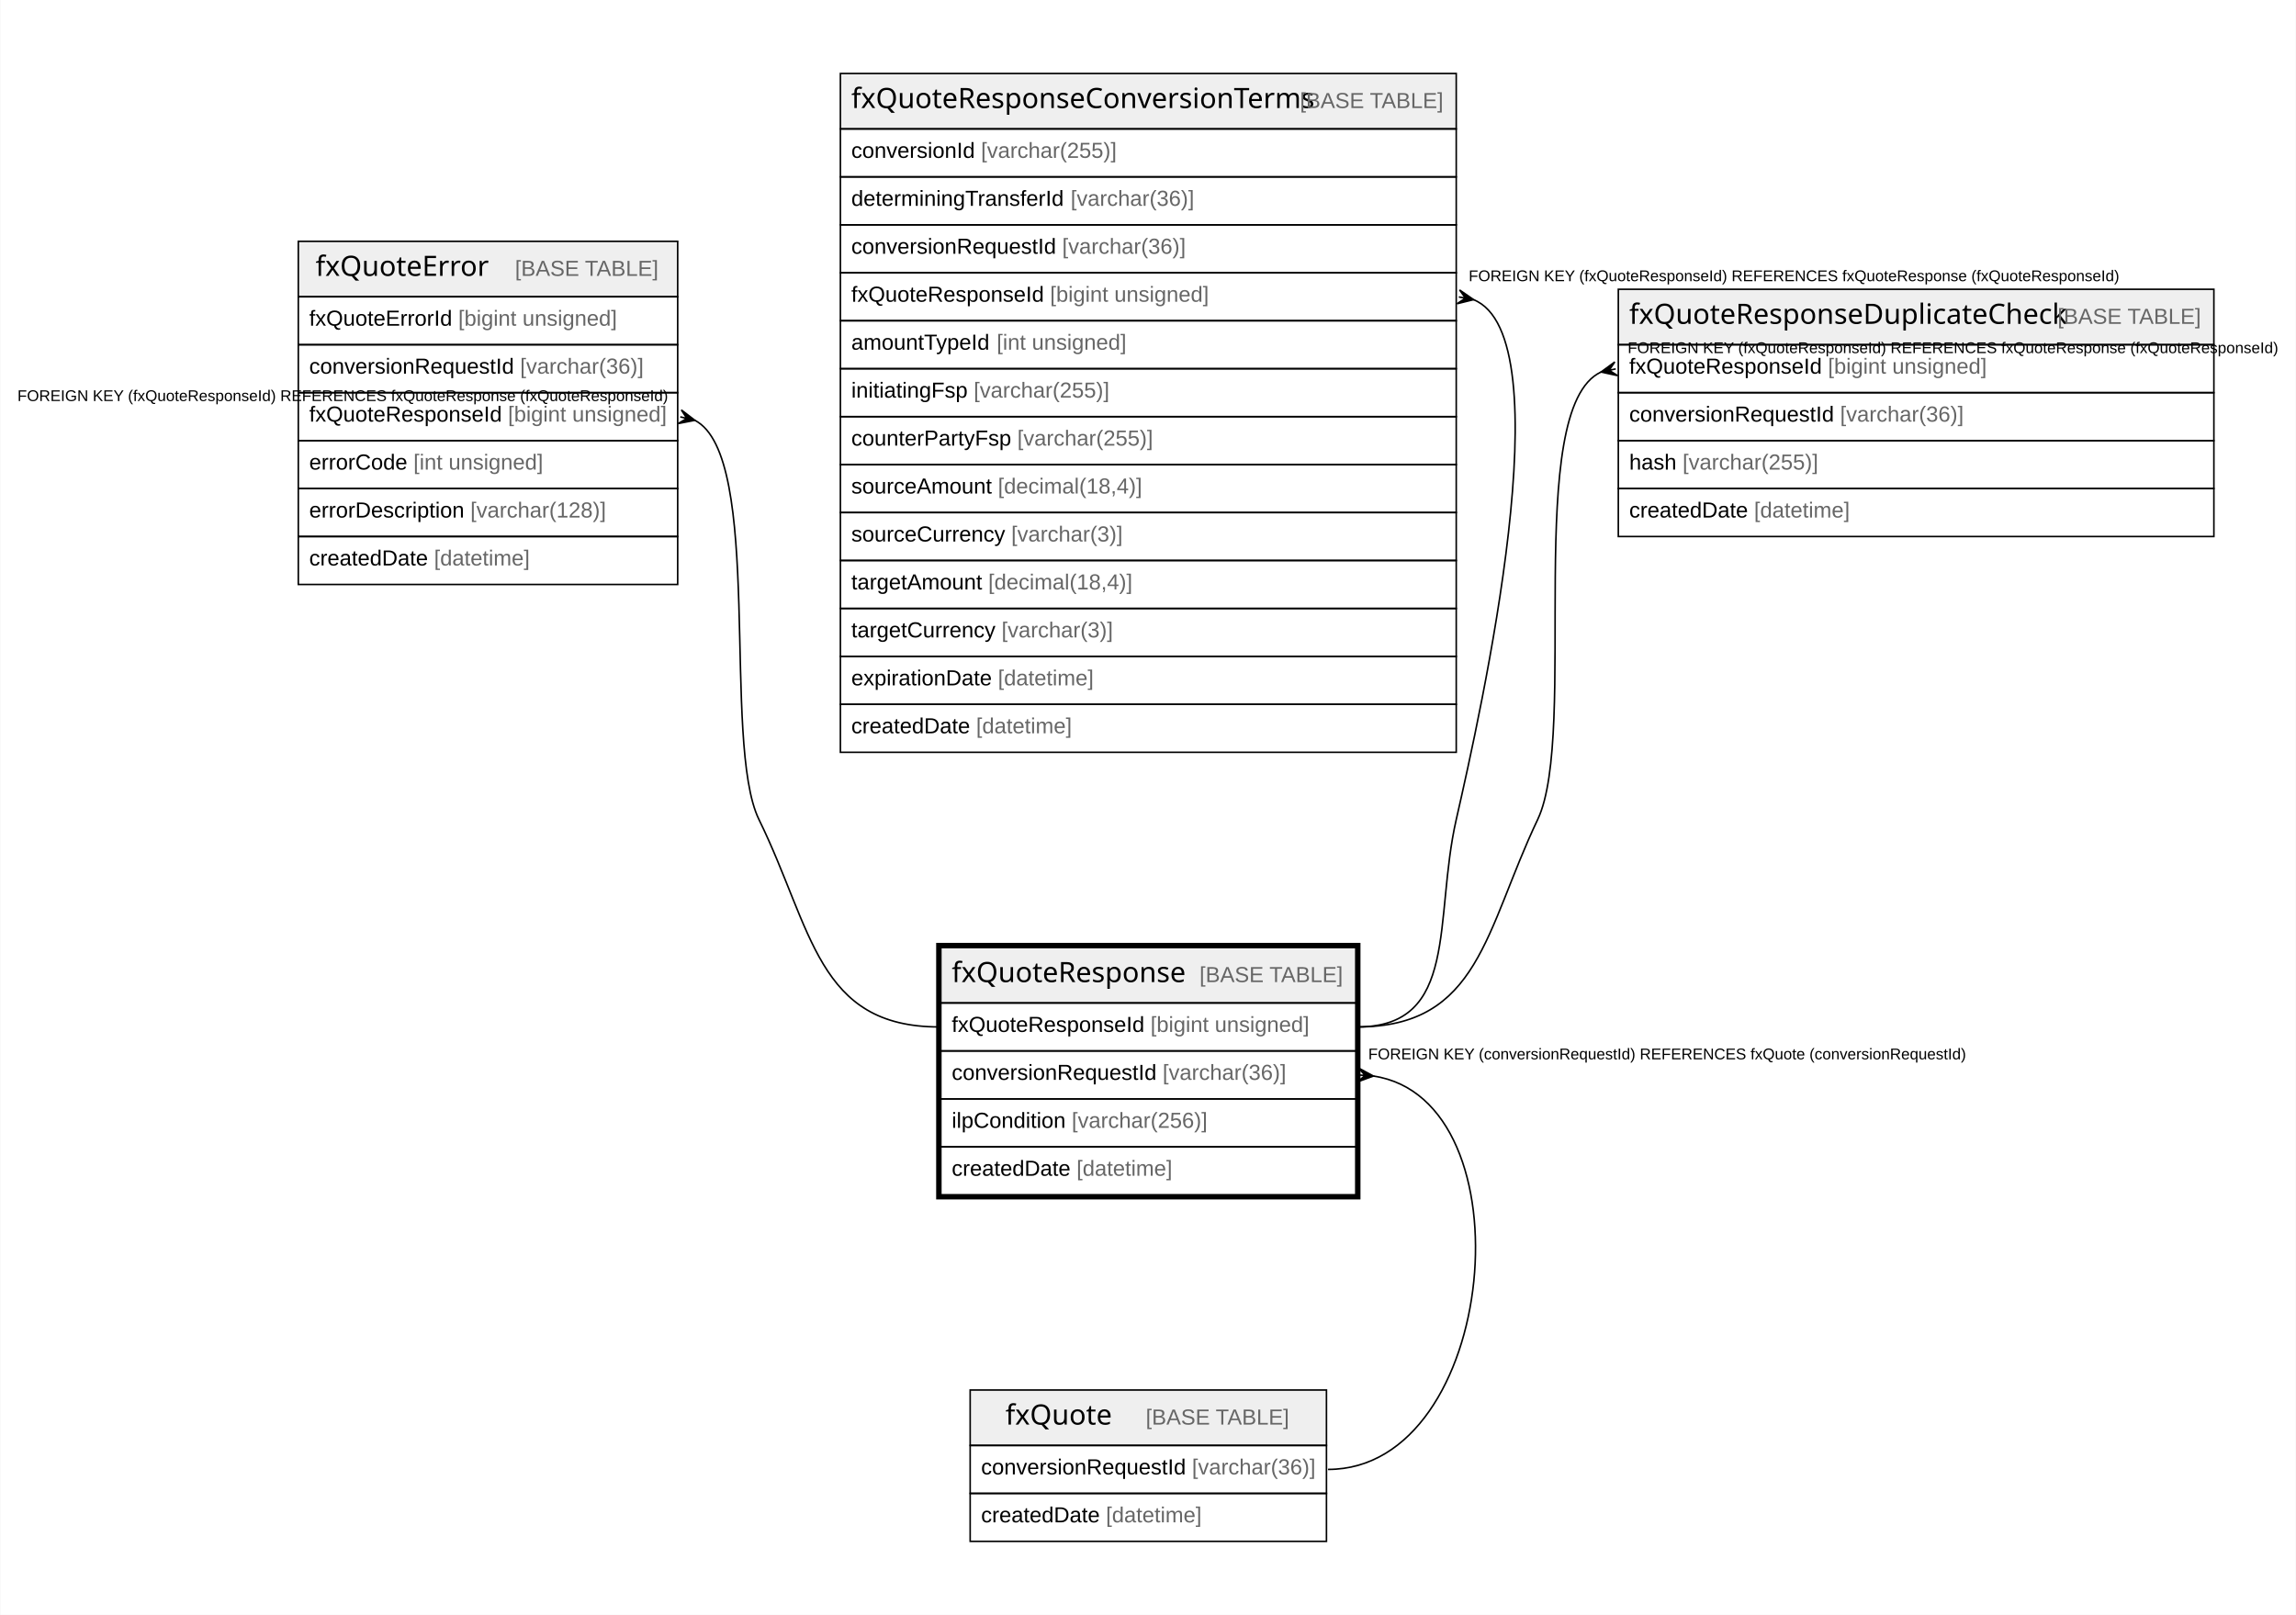
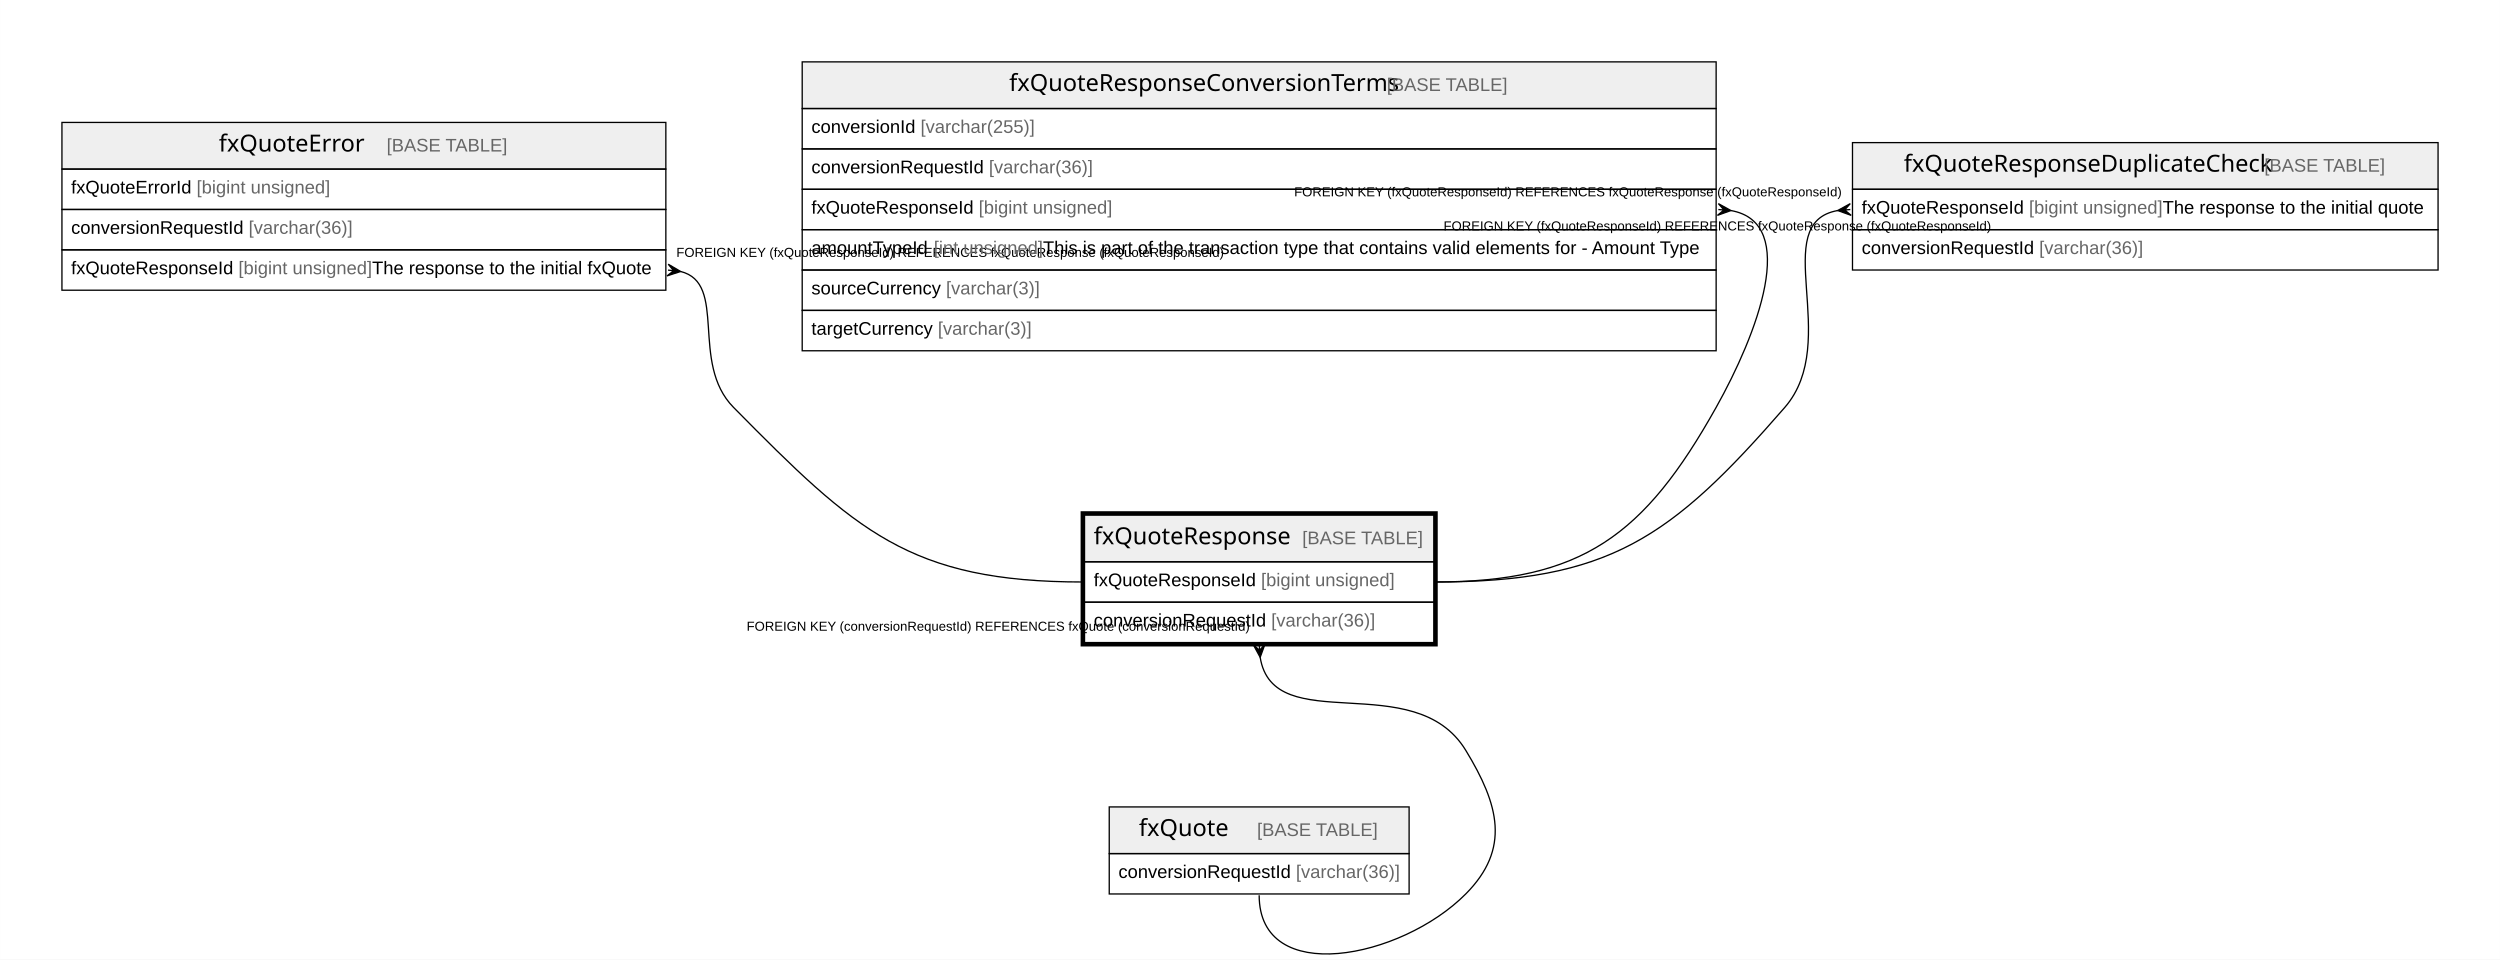
- <svg xmlns="http://www.w3.org/2000/svg" width="1474pt" height="1037pt" viewBox="0.00 0.00 1473.89 1037.20">
-   <g id="graph0" class="graph" transform="scale(1 1) rotate(0) translate(4 1033.2)">
-     <polygon fill="white" stroke="none" points="-4,4 -4,-1033.2 1469.89,-1033.2 1469.89,4 -4,4" />
+ <svg xmlns="http://www.w3.org/2000/svg" width="1907pt" height="732pt" viewBox="0.00 0.00 1907.13 732.09">
+   <g id="graph0" class="graph" transform="scale(1 1) rotate(0) translate(4 728.09)">
+     <polygon fill="white" stroke="none" points="-4,4 -4,-728.09 1903.13,-728.09 1903.13,4 -4,4" />
    <g id="node1" class="node">
-       <polygon fill="#efefef" stroke="none" points="599.92,-389 599.92,-424.6 866.38,-424.6 866.38,-389 599.92,-389" />
-       <polygon fill="none" stroke="black" points="599.92,-389 599.92,-424.6 866.38,-424.6 866.38,-389 599.92,-389" />
-       <text text-anchor="start" x="606.92" y="-402.4" font-family="Arial Bold" font-size="18.00">fxQuoteResponse</text>
-       <text text-anchor="start" x="734.89" y="-402.4" font-family="Arial" font-size="14.00">    </text>
-       <text text-anchor="start" x="766.01" y="-402.4" font-family="Arial" font-size="14.00" fill="#666666">[BASE TABLE]</text>
-       <polygon fill="none" stroke="black" points="599.92,-358.2 599.92,-389 866.38,-389 866.38,-358.2 599.92,-358.2" />
-       <text text-anchor="start" x="606.92" y="-370.4" font-family="Arial" font-size="14.00">fxQuoteResponseId </text>
-       <text text-anchor="start" x="734.55" y="-370.4" font-family="Arial" font-size="14.00" fill="#666666">[bigint unsigned]</text>
-       <polygon fill="none" stroke="black" points="599.92,-327.4 599.92,-358.2 866.38,-358.2 866.38,-327.4 599.92,-327.4" />
-       <text text-anchor="start" x="606.92" y="-339.6" font-family="Arial" font-size="14.00">conversionRequestId </text>
-       <text text-anchor="start" x="742.33" y="-339.6" font-family="Arial" font-size="14.00" fill="#666666">[varchar(36)]</text>
-       <polygon fill="none" stroke="black" points="599.92,-296.6 599.92,-327.4 866.38,-327.4 866.38,-296.6 599.92,-296.6" />
-       <text text-anchor="start" x="606.92" y="-308.8" font-family="Arial" font-size="14.00">ilpCondition </text>
-       <text text-anchor="start" x="683.96" y="-308.8" font-family="Arial" font-size="14.00" fill="#666666">[varchar(256)]</text>
-       <polygon fill="none" stroke="black" points="599.92,-265.8 599.92,-296.6 866.38,-296.6 866.38,-265.8 599.92,-265.8" />
-       <text text-anchor="start" x="606.92" y="-278" font-family="Arial" font-size="14.00">createdDate </text>
-       <text text-anchor="start" x="687.07" y="-278" font-family="Arial" font-size="14.00" fill="#666666">[datetime]</text>
-       <polygon fill="none" stroke="black" stroke-width="3" points="598.42,-264.3 598.42,-426.1 867.88,-426.1 867.88,-264.3 598.42,-264.3" />
+       <polygon fill="#efefef" stroke="none" points="823.33,-299.49 823.33,-335.09 1089.79,-335.09 1089.79,-299.49 823.33,-299.49" />
+       <polygon fill="none" stroke="black" points="823.33,-299.49 823.33,-335.09 1089.79,-335.09 1089.79,-299.49 823.33,-299.49" />
+       <text text-anchor="start" x="830.33" y="-312.89" font-family="Arial Bold" font-size="18.00">fxQuoteResponse</text>
+       <text text-anchor="start" x="958.3" y="-312.89" font-family="Arial" font-size="14.00">    </text>
+       <text text-anchor="start" x="989.42" y="-312.89" font-family="Arial" font-size="14.00" fill="#666666">[BASE TABLE]</text>
+       <polygon fill="none" stroke="black" points="823.33,-268.69 823.33,-299.49 1089.79,-299.49 1089.79,-268.69 823.33,-268.69" />
+       <text text-anchor="start" x="830.33" y="-280.89" font-family="Arial" font-size="14.00">fxQuoteResponseId </text>
+       <text text-anchor="start" x="957.96" y="-280.89" font-family="Arial" font-size="14.00" fill="#666666">[bigint unsigned]</text>
+       <polygon fill="none" stroke="black" points="823.33,-237.89 823.33,-268.69 1089.79,-268.69 1089.79,-237.89 823.33,-237.89" />
+       <text text-anchor="start" x="830.33" y="-250.09" font-family="Arial" font-size="14.00">conversionRequestId </text>
+       <text text-anchor="start" x="965.74" y="-250.09" font-family="Arial" font-size="14.00" fill="#666666">[varchar(36)]</text>
+       <polygon fill="none" stroke="black" stroke-width="3" points="821.83,-236.39 821.83,-336.59 1091.29,-336.59 1091.29,-236.39 821.83,-236.39" />
    </g>
    <g id="node5" class="node">
-       <polygon fill="#efefef" stroke="none" points="618.76,-104.8 618.76,-140.4 847.54,-140.4 847.54,-104.8 618.76,-104.8" />
-       <polygon fill="none" stroke="black" points="618.76,-104.8 618.76,-140.4 847.54,-140.4 847.54,-104.8 618.76,-104.8" />
-       <text text-anchor="start" x="641.41" y="-118.2" font-family="Arial Bold" font-size="18.00">fxQuote</text>
-       <text text-anchor="start" x="700.4" y="-118.2" font-family="Arial" font-size="14.00">    </text>
-       <text text-anchor="start" x="731.51" y="-118.2" font-family="Arial" font-size="14.00" fill="#666666">[BASE TABLE]</text>
-       <polygon fill="none" stroke="black" points="618.76,-74 618.76,-104.8 847.54,-104.8 847.54,-74 618.76,-74" />
-       <text text-anchor="start" x="625.76" y="-86.2" font-family="Arial" font-size="14.00">conversionRequestId </text>
-       <text text-anchor="start" x="761.18" y="-86.2" font-family="Arial" font-size="14.00" fill="#666666">[varchar(36)]</text>
-       <polygon fill="none" stroke="black" points="618.76,-43.2 618.76,-74 847.54,-74 847.54,-43.2 618.76,-43.2" />
-       <text text-anchor="start" x="625.76" y="-55.4" font-family="Arial" font-size="14.00">createdDate </text>
-       <text text-anchor="start" x="705.92" y="-55.4" font-family="Arial" font-size="14.00" fill="#666666">[datetime]</text>
+       <polygon fill="#efefef" stroke="none" points="842.18,-76.89 842.18,-112.49 1070.95,-112.49 1070.95,-76.89 842.18,-76.89" />
+       <polygon fill="none" stroke="black" points="842.18,-76.89 842.18,-112.49 1070.95,-112.49 1070.95,-76.89 842.18,-76.89" />
+       <text text-anchor="start" x="864.82" y="-90.29" font-family="Arial Bold" font-size="18.00">fxQuote</text>
+       <text text-anchor="start" x="923.81" y="-90.29" font-family="Arial" font-size="14.00">    </text>
+       <text text-anchor="start" x="954.93" y="-90.29" font-family="Arial" font-size="14.00" fill="#666666">[BASE TABLE]</text>
+       <polygon fill="none" stroke="black" points="842.18,-46.09 842.18,-76.89 1070.95,-76.89 1070.95,-46.09 842.18,-46.09" />
+       <text text-anchor="start" x="849.18" y="-58.29" font-family="Arial" font-size="14.00">conversionRequestId </text>
+       <text text-anchor="start" x="984.59" y="-58.29" font-family="Arial" font-size="14.00" fill="#666666">[varchar(36)]</text>
    </g>
    <g id="edge4" class="edge">
-       <path fill="none" stroke="black" d="M877.59,-342.07C979.05,-327.21 957.94,-89.4 848.54,-89.4" />
-       <polygon fill="black" stroke="black" points="877.69,-342.07 867.4,-338.29 872.37,-342.44 868.05,-342.75 868.05,-342.75 868.05,-342.75 872.37,-342.44 868.04,-347.26 877.69,-342.07" />
-       <text text-anchor="start" x="874.38" y="-352.8" font-family="Arial" font-size="10.00">FOREIGN KEY (conversionRequestId) REFERENCES fxQuote (conversionRequestId)</text>
+       <path fill="none" stroke="black" d="M957.31,-226.73C967.32,-163.9 1075.05,-219.81 1114.15,-155.69 1139.5,-114.1 1148.48,-80.65 1114.15,-46.09 1064.78,3.59 956.56,24.95 956.56,-45.09" />
+       <polygon fill="black" stroke="black" points="957.32,-226.59 952.1,-236.23 956.93,-231.91 956.61,-236.23 956.61,-236.23 956.61,-236.23 956.93,-231.91 961.07,-236.89 957.32,-226.59" />
+       <text text-anchor="start" x="565.53" y="-246.89" font-family="Arial" font-size="10.00">FOREIGN KEY (conversionRequestId) REFERENCES fxQuote (conversionRequestId)</text>
    </g>
    <g id="node2" class="node">
-       <polygon fill="#efefef" stroke="none" points="187.35,-842.6 187.35,-878.2 430.95,-878.2 430.95,-842.6 187.35,-842.6" />
-       <polygon fill="none" stroke="black" points="187.35,-842.6 187.35,-878.2 430.95,-878.2 430.95,-842.6 187.35,-842.6" />
-       <text text-anchor="start" x="198.42" y="-856" font-family="Arial Bold" font-size="18.00">fxQuoteError</text>
-       <text text-anchor="start" x="295.39" y="-856" font-family="Arial" font-size="14.00">    </text>
-       <text text-anchor="start" x="326.5" y="-856" font-family="Arial" font-size="14.00" fill="#666666">[BASE TABLE]</text>
-       <polygon fill="none" stroke="black" points="187.35,-811.8 187.35,-842.6 430.95,-842.6 430.95,-811.8 187.35,-811.8" />
-       <text text-anchor="start" x="194.35" y="-824" font-family="Arial" font-size="14.00">fxQuoteErrorId </text>
-       <text text-anchor="start" x="290.05" y="-824" font-family="Arial" font-size="14.00" fill="#666666">[bigint unsigned]</text>
-       <polygon fill="none" stroke="black" points="187.35,-781 187.35,-811.8 430.95,-811.8 430.95,-781 187.35,-781" />
-       <text text-anchor="start" x="194.35" y="-793.2" font-family="Arial" font-size="14.00">conversionRequestId </text>
-       <text text-anchor="start" x="329.76" y="-793.2" font-family="Arial" font-size="14.00" fill="#666666">[varchar(36)]</text>
-       <polygon fill="none" stroke="black" points="187.35,-750.2 187.35,-781 430.95,-781 430.95,-750.2 187.35,-750.2" />
-       <text text-anchor="start" x="194.35" y="-762.4" font-family="Arial" font-size="14.00">fxQuoteResponseId </text>
-       <text text-anchor="start" x="321.98" y="-762.4" font-family="Arial" font-size="14.00" fill="#666666">[bigint unsigned]</text>
-       <polygon fill="none" stroke="black" points="187.35,-719.4 187.35,-750.2 430.95,-750.2 430.95,-719.4 187.35,-719.4" />
-       <text text-anchor="start" x="194.35" y="-731.6" font-family="Arial" font-size="14.00">errorCode </text>
-       <text text-anchor="start" x="261.27" y="-731.6" font-family="Arial" font-size="14.00" fill="#666666">[int unsigned]</text>
-       <polygon fill="none" stroke="black" points="187.35,-688.6 187.35,-719.4 430.95,-719.4 430.95,-688.6 187.35,-688.6" />
-       <text text-anchor="start" x="194.35" y="-700.8" font-family="Arial" font-size="14.00">errorDescription </text>
-       <text text-anchor="start" x="297.83" y="-700.8" font-family="Arial" font-size="14.00" fill="#666666">[varchar(128)]</text>
-       <polygon fill="none" stroke="black" points="187.35,-657.8 187.35,-688.6 430.95,-688.6 430.95,-657.8 187.35,-657.8" />
-       <text text-anchor="start" x="194.35" y="-670" font-family="Arial" font-size="14.00">createdDate </text>
-       <text text-anchor="start" x="274.51" y="-670" font-family="Arial" font-size="14.00" fill="#666666">[datetime]</text>
+       <polygon fill="#efefef" stroke="none" points="43.2,-599.09 43.2,-634.69 503.92,-634.69 503.92,-599.09 43.2,-599.09" />
+       <polygon fill="none" stroke="black" points="43.2,-599.09 43.2,-634.69 503.92,-634.69 503.92,-599.09 43.2,-599.09" />
+       <text text-anchor="start" x="162.84" y="-612.49" font-family="Arial Bold" font-size="18.00">fxQuoteError</text>
+       <text text-anchor="start" x="259.8" y="-612.49" font-family="Arial" font-size="14.00">    </text>
+       <text text-anchor="start" x="290.91" y="-612.49" font-family="Arial" font-size="14.00" fill="#666666">[BASE TABLE]</text>
+       <polygon fill="none" stroke="black" points="43.2,-568.29 43.2,-599.09 503.92,-599.09 503.92,-568.29 43.2,-568.29" />
+       <text text-anchor="start" x="50.2" y="-580.49" font-family="Arial" font-size="14.00">fxQuoteErrorId </text>
+       <text text-anchor="start" x="145.9" y="-580.49" font-family="Arial" font-size="14.00" fill="#666666">[bigint unsigned]</text>
+       <polygon fill="none" stroke="black" points="43.2,-537.49 43.2,-568.29 503.92,-568.29 503.92,-537.49 43.2,-537.49" />
+       <text text-anchor="start" x="50.2" y="-549.69" font-family="Arial" font-size="14.00">conversionRequestId </text>
+       <text text-anchor="start" x="185.61" y="-549.69" font-family="Arial" font-size="14.00" fill="#666666">[varchar(36)]</text>
+       <polygon fill="none" stroke="black" points="43.2,-506.69 43.2,-537.49 503.92,-537.49 503.92,-506.69 43.2,-506.69" />
+       <text text-anchor="start" x="50.2" y="-518.89" font-family="Arial" font-size="14.00">fxQuoteResponseId </text>
+       <text text-anchor="start" x="177.83" y="-518.89" font-family="Arial" font-size="14.00" fill="#666666">[bigint unsigned]</text>
+       <text text-anchor="start" x="279.8" y="-518.89" font-family="Arial" font-size="14.00"> The response to the initial fxQuote</text>
    </g>
    <g id="edge1" class="edge">
-       <path fill="none" stroke="black" d="M441.9,-763.27C486.65,-740.43 458.98,-556.16 483.15,-506.8 517.65,-436.36 520.48,-373.6 598.92,-373.6" />
-       <polygon fill="black" stroke="black" points="442.01,-763.25 431.25,-761.14 436.82,-764.46 432.6,-765.45 432.6,-765.45 432.6,-765.45 436.82,-764.46 433.3,-769.91 442.01,-763.25" />
-       <text text-anchor="start" x="7" y="-775.6" font-family="Arial" font-size="10.00">FOREIGN KEY (fxQuoteResponseId) REFERENCES fxQuoteResponse (fxQuoteResponseId)</text>
+       <path fill="none" stroke="black" d="M515.03,-521.01C551.5,-512.17 521.92,-451.38 555.56,-417.29 648.66,-322.98 689.81,-284.09 822.33,-284.09" />
+       <polygon fill="black" stroke="black" points="515.2,-520.99 504.78,-517.58 509.89,-521.56 505.59,-522.02 505.59,-522.02 505.59,-522.02 509.89,-521.56 505.73,-526.53 515.2,-520.99" />
+       <text text-anchor="start" x="511.92" y="-532.09" font-family="Arial" font-size="10.00">FOREIGN KEY (fxQuoteResponseId) REFERENCES fxQuoteResponse (fxQuoteResponseId)</text>
    </g>
    <g id="node3" class="node">
-       <polygon fill="#efefef" stroke="none" points="535.43,-950.4 535.43,-986 930.87,-986 930.87,-950.4 535.43,-950.4" />
-       <polygon fill="none" stroke="black" points="535.43,-950.4 535.43,-986 930.87,-986 930.87,-950.4 535.43,-950.4" />
-       <text text-anchor="start" x="542.43" y="-963.8" font-family="Arial Bold" font-size="18.00">fxQuoteResponseConversionTerms</text>
-       <text text-anchor="start" x="799.38" y="-963.8" font-family="Arial" font-size="14.00">    </text>
-       <text text-anchor="start" x="830.5" y="-963.8" font-family="Arial" font-size="14.00" fill="#666666">[BASE TABLE]</text>
-       <polygon fill="none" stroke="black" points="535.43,-919.6 535.43,-950.4 930.87,-950.4 930.87,-919.6 535.43,-919.6" />
-       <text text-anchor="start" x="542.43" y="-931.8" font-family="Arial" font-size="14.00">conversionId </text>
-       <text text-anchor="start" x="625.7" y="-931.8" font-family="Arial" font-size="14.00" fill="#666666">[varchar(255)]</text>
-       <polygon fill="none" stroke="black" points="535.43,-888.8 535.43,-919.6 930.87,-919.6 930.87,-888.8 535.43,-888.8" />
-       <text text-anchor="start" x="542.43" y="-901" font-family="Arial" font-size="14.00">determiningTransferId </text>
-       <text text-anchor="start" x="683.27" y="-901" font-family="Arial" font-size="14.00" fill="#666666">[varchar(36)]</text>
-       <polygon fill="none" stroke="black" points="535.43,-858 535.43,-888.8 930.87,-888.8 930.87,-858 535.43,-858" />
-       <text text-anchor="start" x="542.43" y="-870.2" font-family="Arial" font-size="14.00">conversionRequestId </text>
-       <text text-anchor="start" x="677.84" y="-870.2" font-family="Arial" font-size="14.00" fill="#666666">[varchar(36)]</text>
-       <polygon fill="none" stroke="black" points="535.43,-827.2 535.43,-858 930.87,-858 930.87,-827.2 535.43,-827.2" />
-       <text text-anchor="start" x="542.43" y="-839.4" font-family="Arial" font-size="14.00">fxQuoteResponseId </text>
-       <text text-anchor="start" x="670.06" y="-839.4" font-family="Arial" font-size="14.00" fill="#666666">[bigint unsigned]</text>
-       <polygon fill="none" stroke="black" points="535.43,-796.4 535.43,-827.2 930.87,-827.2 930.87,-796.4 535.43,-796.4" />
-       <text text-anchor="start" x="542.43" y="-808.6" font-family="Arial" font-size="14.00">amountTypeId </text>
-       <text text-anchor="start" x="635.81" y="-808.6" font-family="Arial" font-size="14.00" fill="#666666">[int unsigned]</text>
-       <polygon fill="none" stroke="black" points="535.43,-765.6 535.43,-796.4 930.87,-796.4 930.87,-765.6 535.43,-765.6" />
-       <text text-anchor="start" x="542.43" y="-777.8" font-family="Arial" font-size="14.00">initiatingFsp </text>
-       <text text-anchor="start" x="621.02" y="-777.8" font-family="Arial" font-size="14.00" fill="#666666">[varchar(255)]</text>
-       <polygon fill="none" stroke="black" points="535.43,-734.8 535.43,-765.6 930.87,-765.6 930.87,-734.8 535.43,-734.8" />
-       <text text-anchor="start" x="542.43" y="-747" font-family="Arial" font-size="14.00">counterPartyFsp </text>
-       <text text-anchor="start" x="649.03" y="-747" font-family="Arial" font-size="14.00" fill="#666666">[varchar(255)]</text>
-       <polygon fill="none" stroke="black" points="535.43,-704 535.43,-734.8 930.87,-734.8 930.87,-704 535.43,-704" />
-       <text text-anchor="start" x="542.43" y="-716.2" font-family="Arial" font-size="14.00">sourceAmount </text>
-       <text text-anchor="start" x="636.58" y="-716.2" font-family="Arial" font-size="14.00" fill="#666666">[decimal(18,4)]</text>
-       <polygon fill="none" stroke="black" points="535.43,-673.2 535.43,-704 930.87,-704 930.87,-673.2 535.43,-673.2" />
-       <text text-anchor="start" x="542.43" y="-685.4" font-family="Arial" font-size="14.00">sourceCurrency </text>
-       <text text-anchor="start" x="645.13" y="-685.4" font-family="Arial" font-size="14.00" fill="#666666">[varchar(3)]</text>
-       <polygon fill="none" stroke="black" points="535.43,-642.4 535.43,-673.2 930.87,-673.2 930.87,-642.4 535.43,-642.4" />
-       <text text-anchor="start" x="542.43" y="-654.6" font-family="Arial" font-size="14.00">targetAmount </text>
-       <text text-anchor="start" x="630.36" y="-654.6" font-family="Arial" font-size="14.00" fill="#666666">[decimal(18,4)]</text>
-       <polygon fill="none" stroke="black" points="535.43,-611.6 535.43,-642.4 930.87,-642.4 930.87,-611.6 535.43,-611.6" />
-       <text text-anchor="start" x="542.43" y="-623.8" font-family="Arial" font-size="14.00">targetCurrency </text>
-       <text text-anchor="start" x="638.91" y="-623.8" font-family="Arial" font-size="14.00" fill="#666666">[varchar(3)]</text>
-       <polygon fill="none" stroke="black" points="535.43,-580.8 535.43,-611.6 930.87,-611.6 930.87,-580.8 535.43,-580.8" />
-       <text text-anchor="start" x="542.43" y="-593" font-family="Arial" font-size="14.00">expirationDate </text>
-       <text text-anchor="start" x="636.59" y="-593" font-family="Arial" font-size="14.00" fill="#666666">[datetime]</text>
-       <polygon fill="none" stroke="black" points="535.43,-550 535.43,-580.8 930.87,-580.8 930.87,-550 535.43,-550" />
-       <text text-anchor="start" x="542.43" y="-562.2" font-family="Arial" font-size="14.00">createdDate </text>
-       <text text-anchor="start" x="622.58" y="-562.2" font-family="Arial" font-size="14.00" fill="#666666">[datetime]</text>
+       <polygon fill="#efefef" stroke="none" points="607.94,-645.29 607.94,-680.89 1305.18,-680.89 1305.18,-645.29 607.94,-645.29" />
+       <polygon fill="none" stroke="black" points="607.94,-645.29 607.94,-680.89 1305.18,-680.89 1305.18,-645.29 607.94,-645.29" />
+       <text text-anchor="start" x="765.84" y="-658.69" font-family="Arial Bold" font-size="18.00">fxQuoteResponseConversionTerms</text>
+       <text text-anchor="start" x="1022.79" y="-658.69" font-family="Arial" font-size="14.00">    </text>
+       <text text-anchor="start" x="1053.91" y="-658.69" font-family="Arial" font-size="14.00" fill="#666666">[BASE TABLE]</text>
+       <polygon fill="none" stroke="black" points="607.94,-614.49 607.94,-645.29 1305.18,-645.29 1305.18,-614.49 607.94,-614.49" />
+       <text text-anchor="start" x="614.94" y="-626.69" font-family="Arial" font-size="14.00">conversionId </text>
+       <text text-anchor="start" x="698.21" y="-626.69" font-family="Arial" font-size="14.00" fill="#666666">[varchar(255)]</text>
+       <polygon fill="none" stroke="black" points="607.94,-583.69 607.94,-614.49 1305.18,-614.49 1305.18,-583.69 607.94,-583.69" />
+       <text text-anchor="start" x="614.94" y="-595.89" font-family="Arial" font-size="14.00">conversionRequestId </text>
+       <text text-anchor="start" x="750.35" y="-595.89" font-family="Arial" font-size="14.00" fill="#666666">[varchar(36)]</text>
+       <polygon fill="none" stroke="black" points="607.94,-552.89 607.94,-583.69 1305.18,-583.69 1305.18,-552.89 607.94,-552.89" />
+       <text text-anchor="start" x="614.94" y="-565.09" font-family="Arial" font-size="14.00">fxQuoteResponseId </text>
+       <text text-anchor="start" x="742.57" y="-565.09" font-family="Arial" font-size="14.00" fill="#666666">[bigint unsigned]</text>
+       <polygon fill="none" stroke="black" points="607.94,-522.09 607.94,-552.89 1305.18,-552.89 1305.18,-522.09 607.94,-522.09" />
+       <text text-anchor="start" x="614.94" y="-534.29" font-family="Arial" font-size="14.00">amountTypeId </text>
+       <text text-anchor="start" x="708.32" y="-534.29" font-family="Arial" font-size="14.00" fill="#666666">[int unsigned]</text>
+       <text text-anchor="start" x="791.61" y="-534.29" font-family="Arial" font-size="14.00"> This is part of the transaction type that contains valid elements for - Amount Type</text>
+       <polygon fill="none" stroke="black" points="607.94,-491.29 607.94,-522.09 1305.18,-522.09 1305.18,-491.29 607.94,-491.29" />
+       <text text-anchor="start" x="614.94" y="-503.49" font-family="Arial" font-size="14.00">sourceCurrency </text>
+       <text text-anchor="start" x="717.64" y="-503.49" font-family="Arial" font-size="14.00" fill="#666666">[varchar(3)]</text>
+       <polygon fill="none" stroke="black" points="607.94,-460.49 607.94,-491.29 1305.18,-491.29 1305.18,-460.49 607.94,-460.49" />
+       <text text-anchor="start" x="614.94" y="-472.69" font-family="Arial" font-size="14.00">targetCurrency </text>
+       <text text-anchor="start" x="711.42" y="-472.69" font-family="Arial" font-size="14.00" fill="#666666">[varchar(3)]</text>
    </g>
    <g id="edge2" class="edge">
-       <path fill="none" stroke="black" d="M941.87,-840.77C1000.83,-817.37 946.63,-576.01 930.87,-506.8 916.31,-442.86 932.96,-373.6 867.38,-373.6" />
-       <polygon fill="black" stroke="black" points="942.04,-840.74 931.39,-838.11 936.79,-841.7 932.53,-842.48 932.53,-842.48 932.53,-842.48 936.79,-841.7 933.01,-846.97 942.04,-840.74" />
-       <text text-anchor="start" x="938.87" y="-852.6" font-family="Arial" font-size="10.00">FOREIGN KEY (fxQuoteResponseId) REFERENCES fxQuoteResponse (fxQuoteResponseId)</text>
+       <path fill="none" stroke="black" d="M1316.29,-567.49C1369.44,-558.28 1336.2,-472.64 1305.18,-417.29 1250.35,-319.43 1202.97,-284.09 1090.79,-284.09" />
+       <polygon fill="black" stroke="black" points="1316.48,-567.47 1306.16,-563.78 1311.17,-567.9 1306.85,-568.24 1306.85,-568.24 1306.85,-568.24 1311.17,-567.9 1306.88,-572.75 1316.48,-567.47" />
+       <text text-anchor="start" x="1097.21" y="-552.29" font-family="Arial" font-size="10.00">FOREIGN KEY (fxQuoteResponseId) REFERENCES fxQuoteResponse (fxQuoteResponseId)</text>
    </g>
    <g id="node4" class="node">
-       <polygon fill="#efefef" stroke="none" points="1034.94,-811.8 1034.94,-847.4 1417.36,-847.4 1417.36,-811.8 1034.94,-811.8" />
-       <polygon fill="none" stroke="black" points="1034.94,-811.8 1034.94,-847.4 1417.36,-847.4 1417.36,-811.8 1034.94,-811.8" />
-       <text text-anchor="start" x="1041.94" y="-825.2" font-family="Arial Bold" font-size="18.00">fxQuoteResponseDuplicateCheck</text>
-       <text text-anchor="start" x="1285.87" y="-825.2" font-family="Arial" font-size="14.00">    </text>
-       <text text-anchor="start" x="1316.99" y="-825.2" font-family="Arial" font-size="14.00" fill="#666666">[BASE TABLE]</text>
-       <polygon fill="none" stroke="black" points="1034.94,-781 1034.94,-811.8 1417.36,-811.8 1417.36,-781 1034.94,-781" />
-       <text text-anchor="start" x="1041.94" y="-793.2" font-family="Arial" font-size="14.00">fxQuoteResponseId </text>
-       <text text-anchor="start" x="1169.57" y="-793.2" font-family="Arial" font-size="14.00" fill="#666666">[bigint unsigned]</text>
-       <polygon fill="none" stroke="black" points="1034.94,-750.2 1034.94,-781 1417.36,-781 1417.36,-750.2 1034.94,-750.2" />
-       <text text-anchor="start" x="1041.94" y="-762.4" font-family="Arial" font-size="14.00">conversionRequestId </text>
-       <text text-anchor="start" x="1177.35" y="-762.4" font-family="Arial" font-size="14.00" fill="#666666">[varchar(36)]</text>
-       <polygon fill="none" stroke="black" points="1034.94,-719.4 1034.94,-750.2 1417.36,-750.2 1417.36,-719.4 1034.94,-719.4" />
-       <text text-anchor="start" x="1041.94" y="-731.6" font-family="Arial" font-size="14.00">hash </text>
-       <text text-anchor="start" x="1076.19" y="-731.6" font-family="Arial" font-size="14.00" fill="#666666">[varchar(255)]</text>
-       <polygon fill="none" stroke="black" points="1034.94,-688.6 1034.94,-719.4 1417.36,-719.4 1417.36,-688.6 1034.94,-688.6" />
-       <text text-anchor="start" x="1041.94" y="-700.8" font-family="Arial" font-size="14.00">createdDate </text>
-       <text text-anchor="start" x="1122.1" y="-700.8" font-family="Arial" font-size="14.00" fill="#666666">[datetime]</text>
+       <polygon fill="#efefef" stroke="none" points="1409.2,-583.69 1409.2,-619.29 1855.93,-619.29 1855.93,-583.69 1409.2,-583.69" />
+       <polygon fill="none" stroke="black" points="1409.2,-583.69 1409.2,-619.29 1855.93,-619.29 1855.93,-583.69 1409.2,-583.69" />
+       <text text-anchor="start" x="1448.35" y="-597.09" font-family="Arial Bold" font-size="18.00">fxQuoteResponseDuplicateCheck</text>
+       <text text-anchor="start" x="1692.28" y="-597.09" font-family="Arial" font-size="14.00">    </text>
+       <text text-anchor="start" x="1723.4" y="-597.09" font-family="Arial" font-size="14.00" fill="#666666">[BASE TABLE]</text>
+       <polygon fill="none" stroke="black" points="1409.2,-552.89 1409.2,-583.69 1855.93,-583.69 1855.93,-552.89 1409.2,-552.89" />
+       <text text-anchor="start" x="1416.2" y="-565.09" font-family="Arial" font-size="14.00">fxQuoteResponseId </text>
+       <text text-anchor="start" x="1543.83" y="-565.09" font-family="Arial" font-size="14.00" fill="#666666">[bigint unsigned]</text>
+       <text text-anchor="start" x="1645.8" y="-565.09" font-family="Arial" font-size="14.00"> The response to the initial quote</text>
+       <polygon fill="none" stroke="black" points="1409.2,-522.09 1409.2,-552.89 1855.93,-552.89 1855.93,-522.09 1409.2,-522.09" />
+       <text text-anchor="start" x="1416.2" y="-534.29" font-family="Arial" font-size="14.00">conversionRequestId </text>
+       <text text-anchor="start" x="1551.61" y="-534.29" font-family="Arial" font-size="14.00" fill="#666666">[varchar(36)]</text>
    </g>
    <g id="edge3" class="edge">
-       <path fill="none" stroke="black" d="M1023.84,-794.25C973.21,-770.83 1009.66,-562.45 983.15,-506.8 949.42,-435.99 945.82,-373.6 867.38,-373.6" />
-       <polygon fill="black" stroke="black" points="1023.83,-794.25 1032.68,-800.73 1029.05,-795.36 1033.29,-796.26 1033.29,-796.26 1033.29,-796.26 1029.05,-795.36 1034.55,-791.93 1023.83,-794.25" />
-       <text text-anchor="start" x="1040.94" y="-806.4" font-family="Arial" font-size="10.00">FOREIGN KEY (fxQuoteResponseId) REFERENCES fxQuoteResponse (fxQuoteResponseId)</text>
+       <path fill="none" stroke="black" d="M1398.11,-567.5C1344.12,-558.13 1401.55,-467.9 1357.56,-417.29 1270.62,-317.28 1223.32,-284.09 1090.79,-284.09" />
+       <polygon fill="black" stroke="black" points="1397.89,-567.48 1407.51,-572.75 1403.21,-567.9 1407.53,-568.24 1407.53,-568.24 1407.53,-568.24 1403.21,-567.9 1408.22,-563.78 1397.89,-567.48" />
+       <text text-anchor="start" x="983.25" y="-578.29" font-family="Arial" font-size="10.00">FOREIGN KEY (fxQuoteResponseId) REFERENCES fxQuoteResponse (fxQuoteResponseId)</text>
    </g>
  </g>
</svg>
